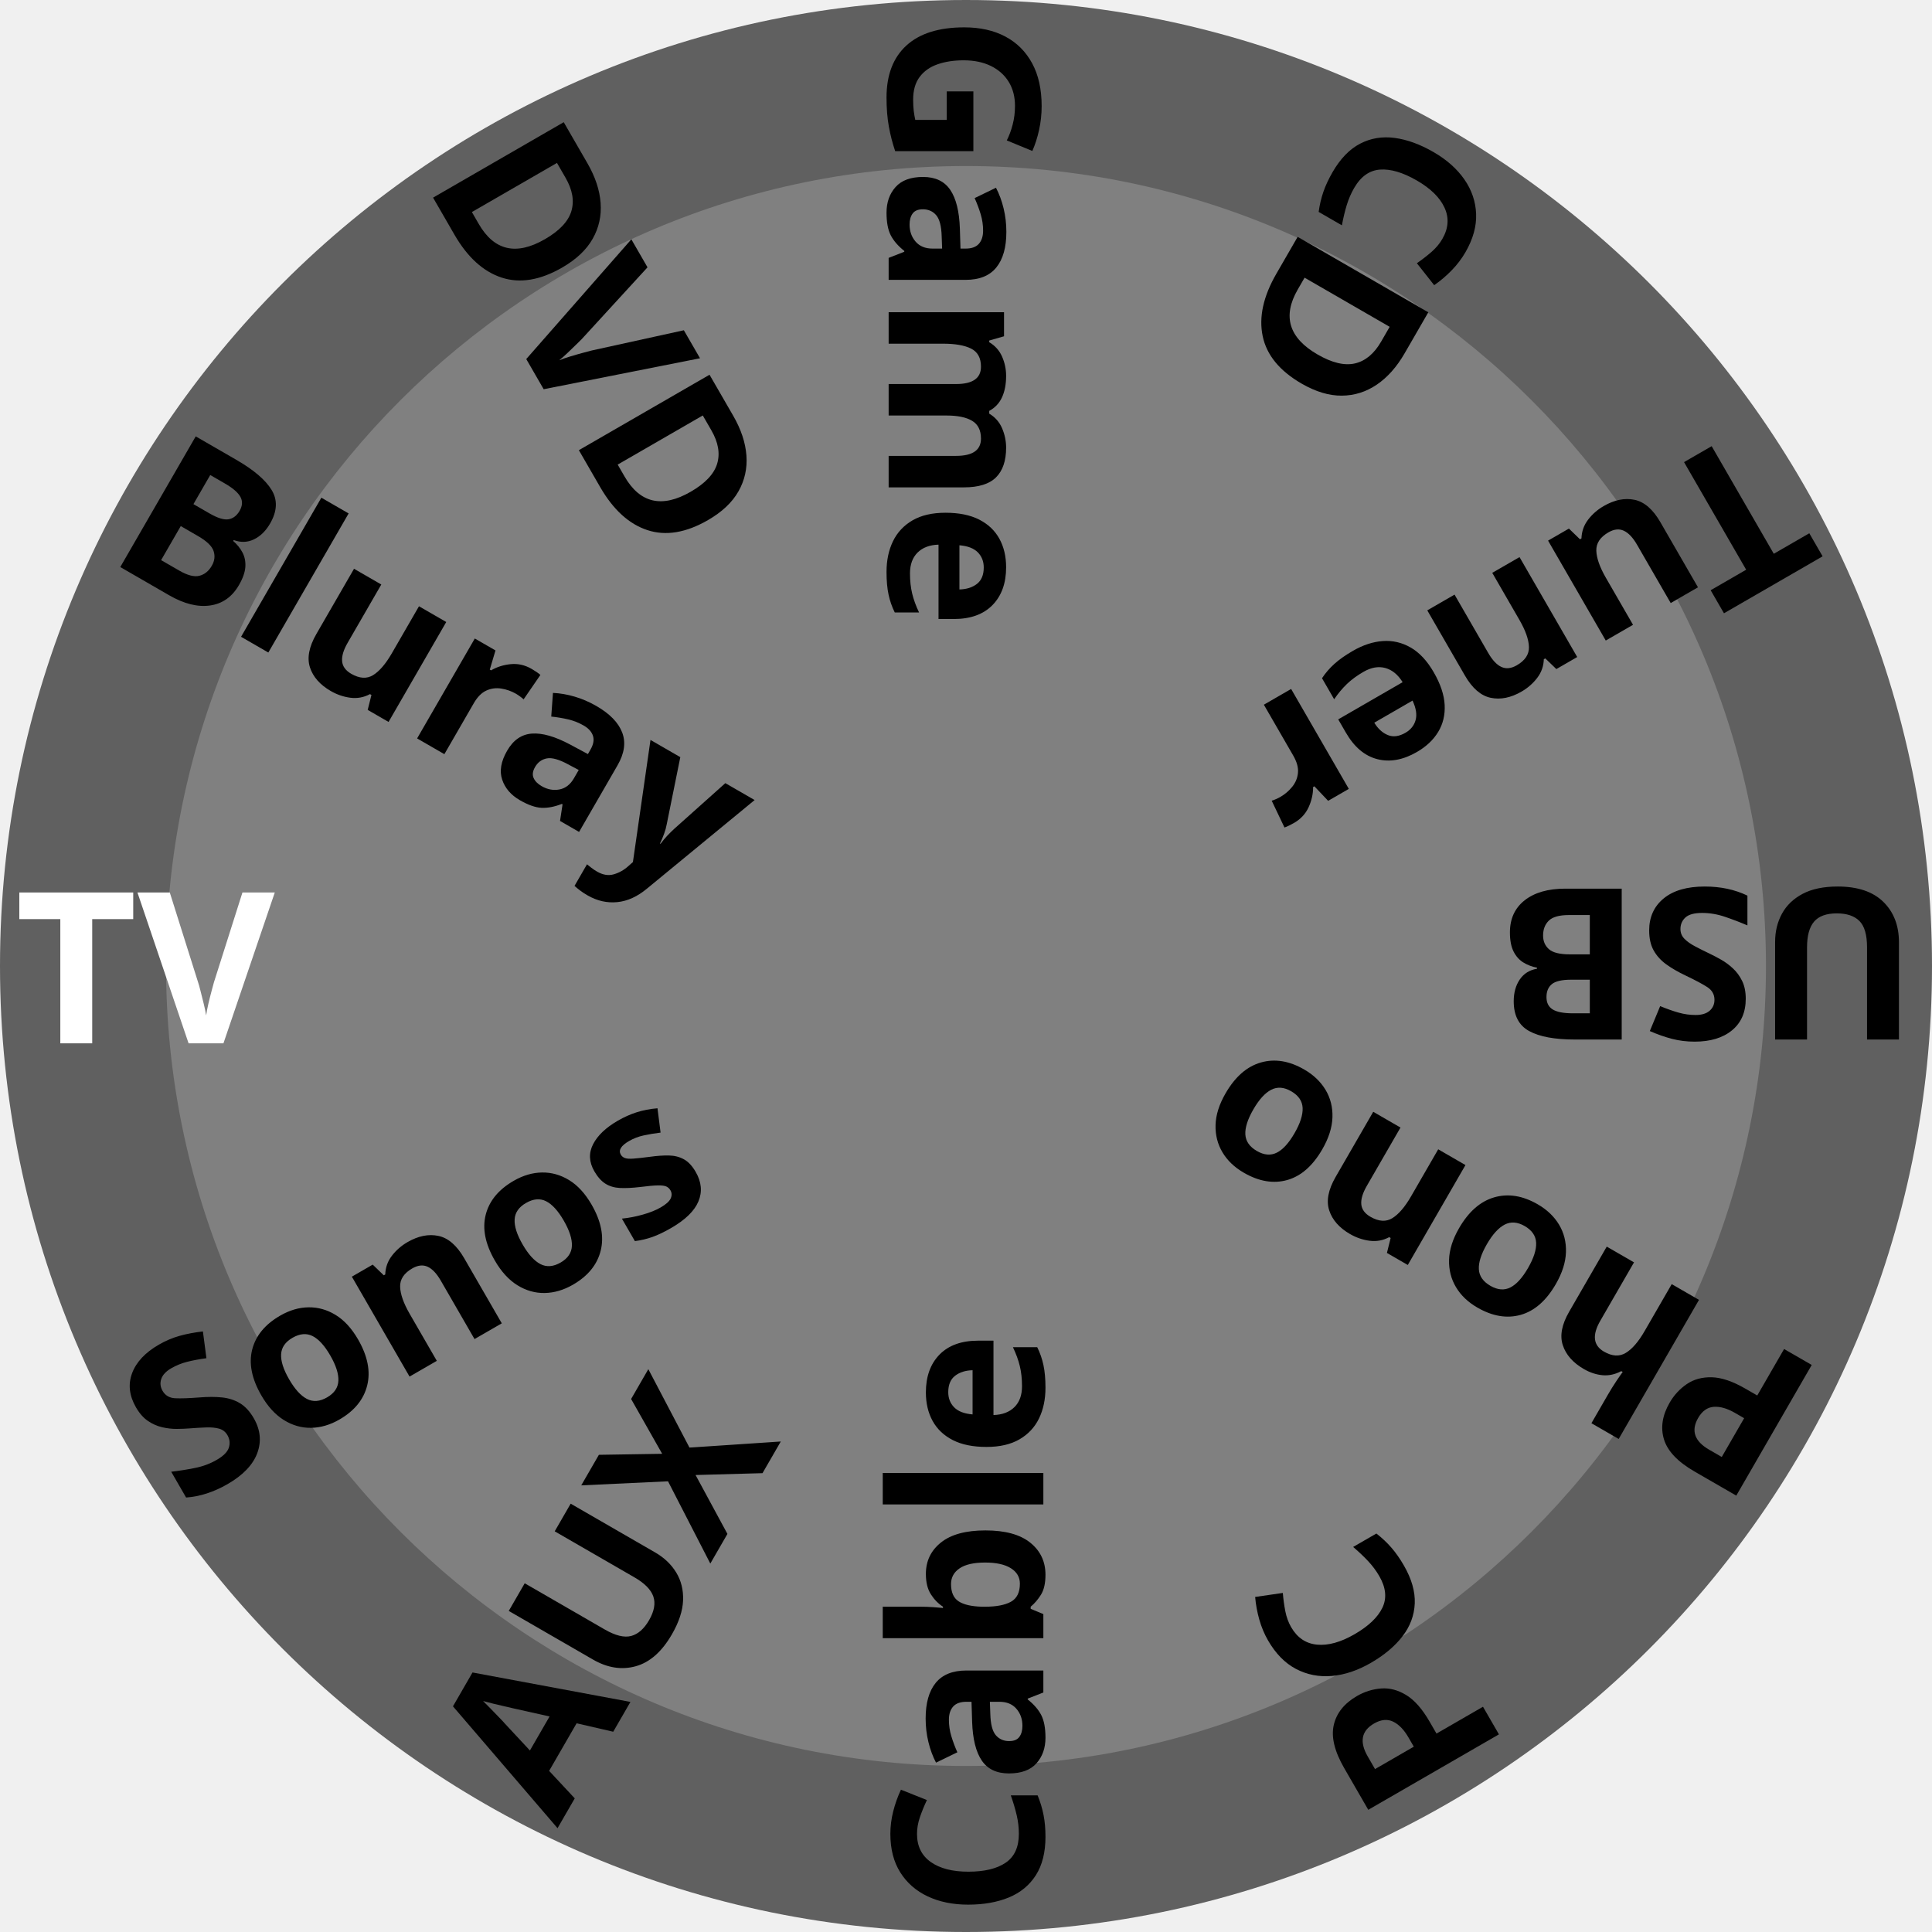
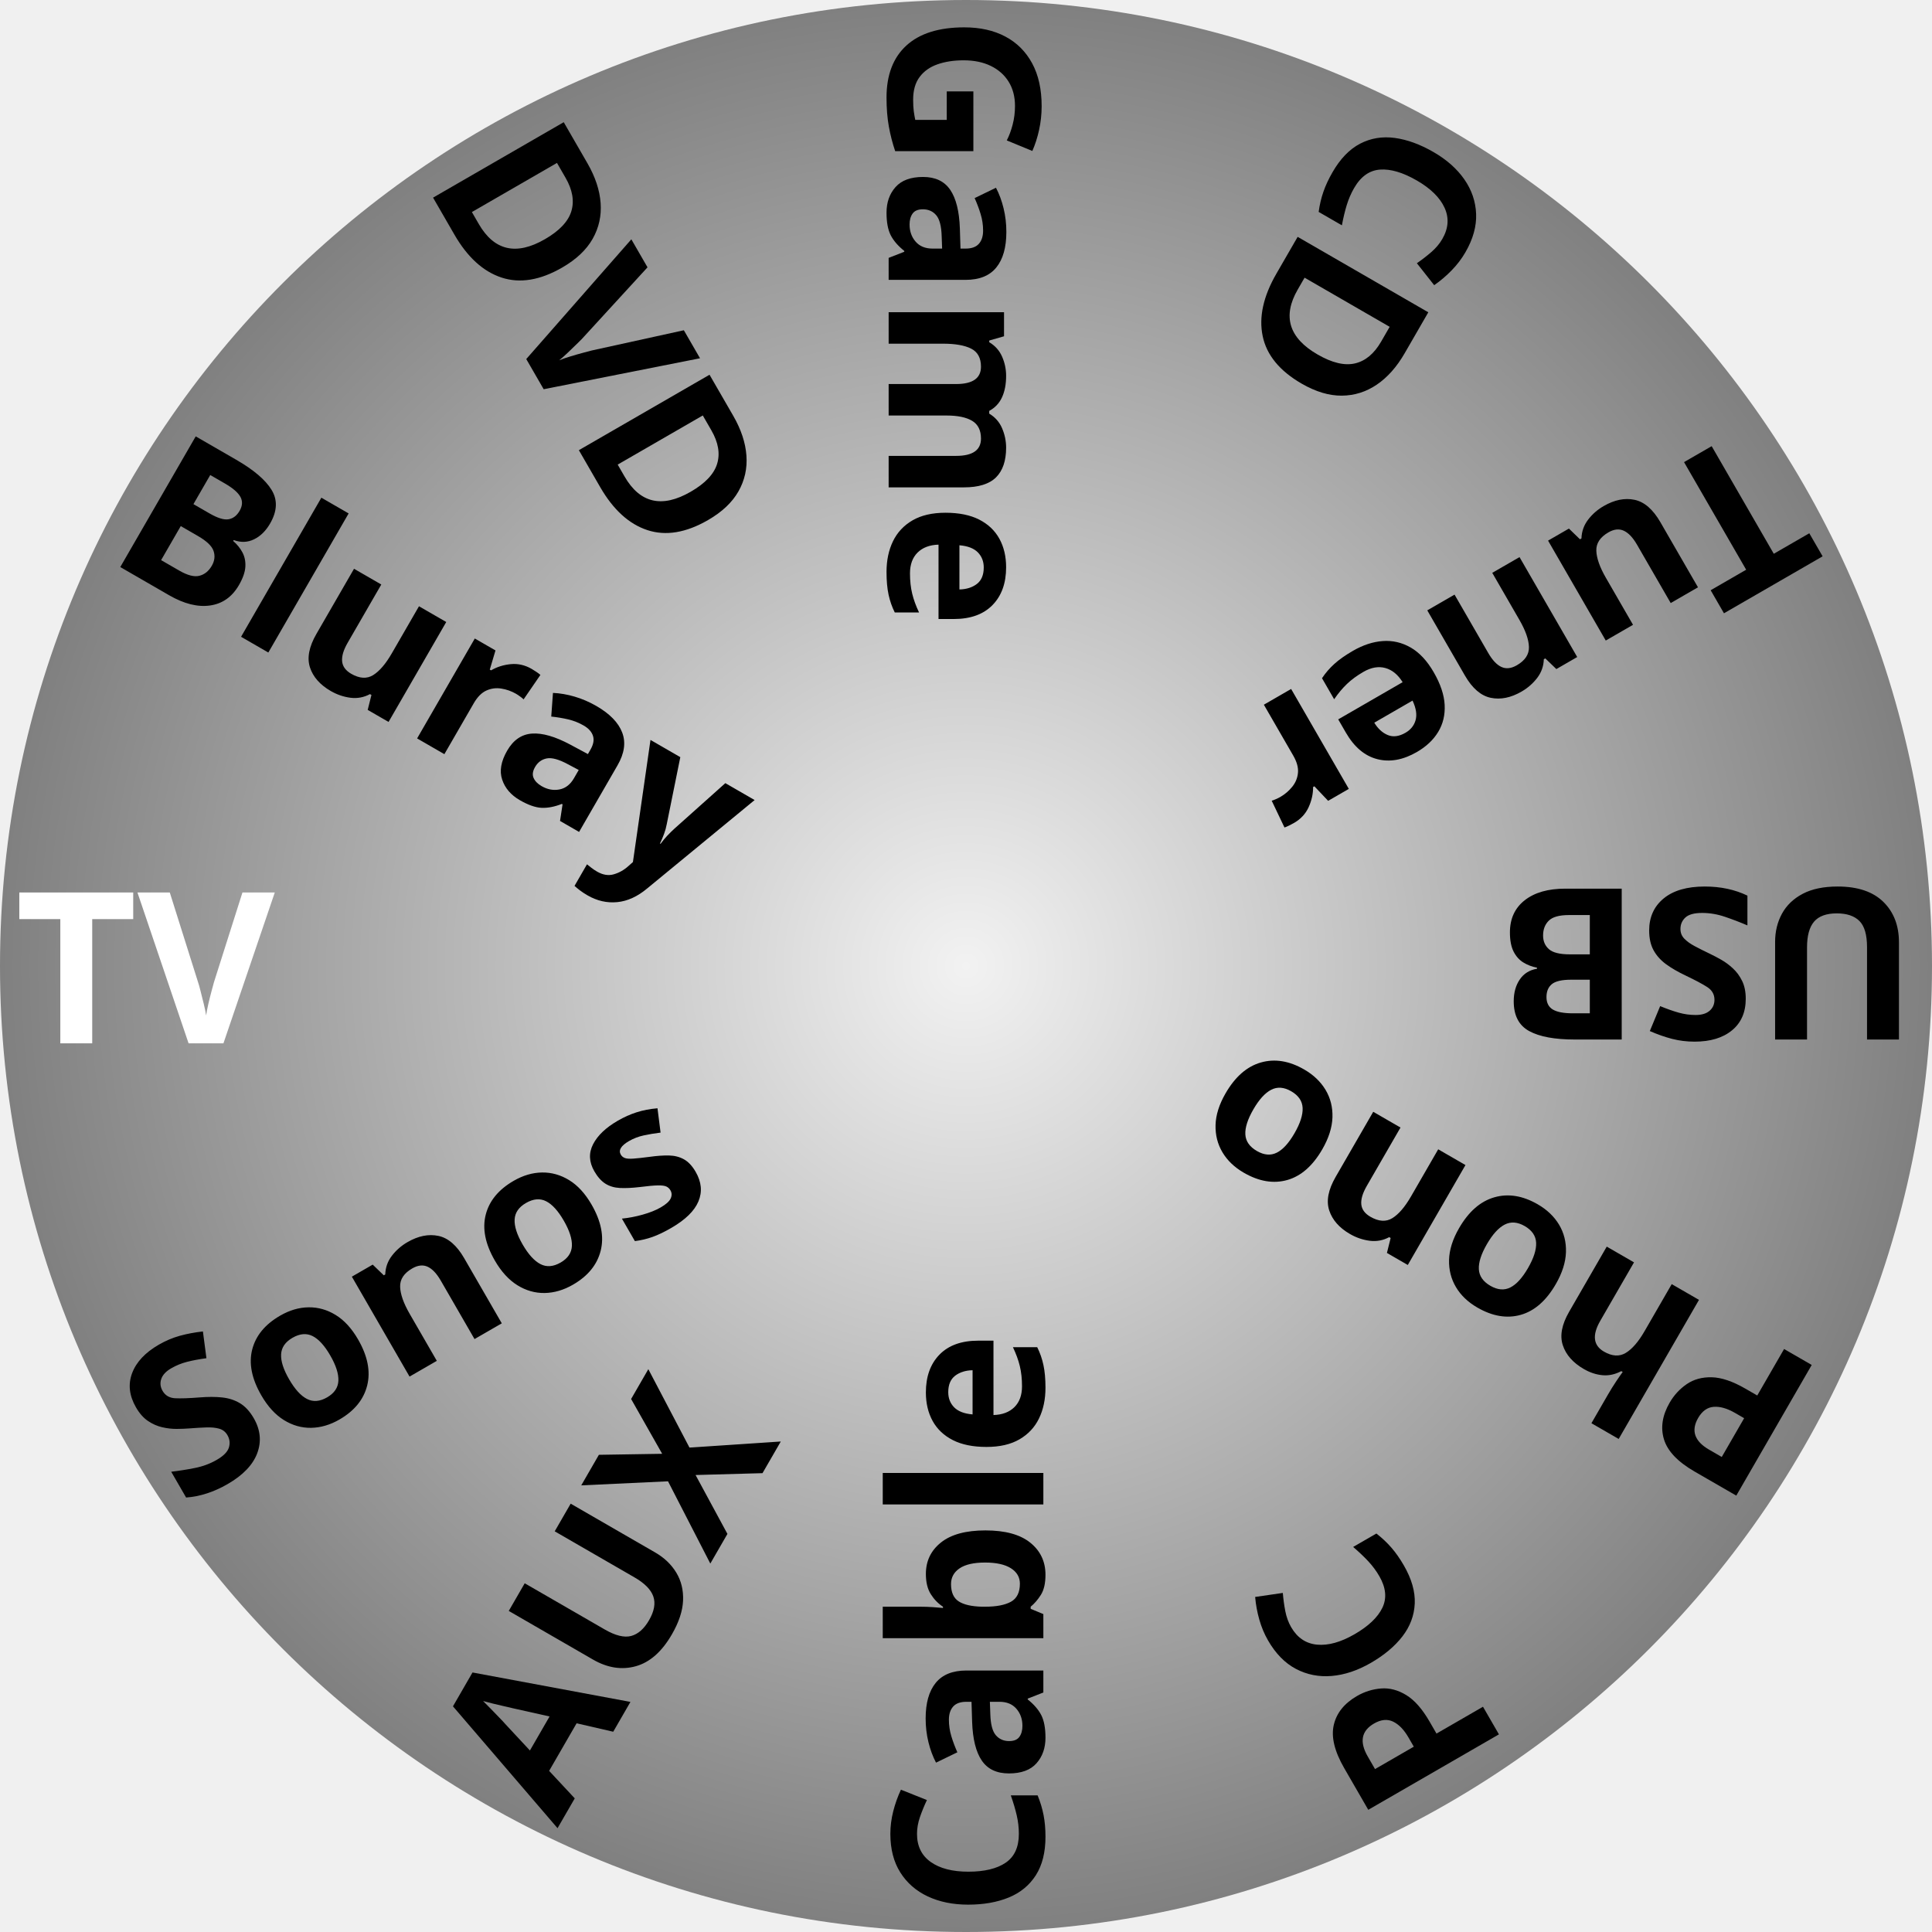
- <svg xmlns="http://www.w3.org/2000/svg" width="1024mm" height="1024mm" viewBox="0 0 1024 1024" version="1.1" id="svg8">
-   <defs id="defs2" />
+ <svg xmlns="http://www.w3.org/2000/svg" xmlns:xlink="http://www.w3.org/1999/xlink" width="1024mm" height="1024mm" viewBox="0 0 1024 1024" version="1.1" id="svg8">
+   <defs id="defs2">
+     <linearGradient id="linearGradient2404">
+       <stop style="stop-color:#f2f2f2;stop-opacity:1;" offset="0" id="stop2400" />
+       <stop style="stop-color:#808080;stop-opacity:1" offset="1" id="stop2402" />
+     </linearGradient>
+     <radialGradient xlink:href="#linearGradient2404" id="radialGradient2408" cx="0" cy="0" fx="0" fy="0" r="512" gradientUnits="userSpaceOnUse" />
+   </defs>
  <g id="layer1" transform="translate(512,512)">
-     <circle style="opacity:1;fill:#606060;fill-opacity:1;stroke:none;stroke-width:1.587;stroke-linecap:round;stroke-miterlimit:4;stroke-dasharray:none;stroke-dashoffset:0;stroke-opacity:1" id="path37" cx="0" cy="0" r="512" />
-     <circle r="424" cy="0" cx="0" id="circle39" style="opacity:1;fill:#808080;fill-opacity:1;stroke:none;stroke-width:1.587;stroke-linecap:round;stroke-miterlimit:4;stroke-dasharray:none;stroke-dashoffset:0;stroke-opacity:1" />
+     <circle style="opacity:1;fill:url(#radialGradient2408);fill-opacity:1;stroke:none;stroke-width:1.587;stroke-linecap:round;stroke-miterlimit:4;stroke-dasharray:none;stroke-dashoffset:0;stroke-opacity:1" id="path37" cx="0" cy="0" r="512" />
    <g id="g113" style="fill:#ffffff;fill-opacity:1">
      <g transform="translate(-504,41)" id="g108" style="fill:#ffffff;fill-opacity:1">
        <text xml:space="preserve" style="font-style:normal;font-variant:normal;font-weight:bold;font-stretch:normal;font-size:112px;line-height:1.25;font-family:sans-serif;-inkscape-font-specification:'sans-serif, Bold';font-variant-ligatures:normal;font-variant-caps:normal;font-variant-numeric:normal;font-feature-settings:bold;text-align:start;letter-spacing:0px;word-spacing:0px;writing-mode:lr-tb;text-anchor:start;fill:#ffffff;fill-opacity:1;stroke:none;stroke-width:1" id="text104" x="0" y="0">
          <tspan id="tspan102" style="text-align:start;text-anchor:start;fill:#ffffff;fill-opacity:1;stroke-width:0" y="0" x="0">TV</tspan>
        </text>
      </g>
    </g>
    <g id="g121" transform="rotate(30)">
      <g id="g119" transform="translate(-504,41)">
        <text y="0" x="0" id="text117" style="font-style:normal;font-variant:normal;font-weight:bold;font-stretch:normal;font-size:112px;line-height:1.25;font-family:sans-serif;-inkscape-font-specification:'sans-serif, Bold';font-variant-ligatures:normal;font-variant-caps:normal;font-variant-numeric:normal;font-feature-settings:bold;text-align:start;letter-spacing:0px;word-spacing:0px;writing-mode:lr-tb;text-anchor:start;fill:#000000;fill-opacity:1;stroke:none;stroke-width:1" xml:space="preserve">
          <tspan x="0" y="0" style="text-align:start;text-anchor:start;stroke-width:0" id="tspan115">Bluray</tspan>
        </text>
      </g>
    </g>
    <g transform="rotate(60)" id="g137">
      <g transform="translate(-504,41)" id="g135">
        <text xml:space="preserve" style="font-style:normal;font-variant:normal;font-weight:bold;font-stretch:normal;font-size:112px;line-height:1.25;font-family:sans-serif;-inkscape-font-specification:'sans-serif, Bold';font-variant-ligatures:normal;font-variant-caps:normal;font-variant-numeric:normal;font-feature-settings:bold;text-align:start;letter-spacing:0px;word-spacing:0px;writing-mode:lr-tb;text-anchor:start;fill:#000000;fill-opacity:1;stroke:none;stroke-width:1" id="text133" x="0" y="0">
          <tspan id="tspan131" style="text-align:start;text-anchor:start;stroke-width:0" y="0" x="0">DVD</tspan>
        </text>
      </g>
    </g>
    <g id="g145" transform="rotate(90)">
      <g id="g143" transform="translate(-504,41)">
        <text y="0" x="0" id="text141" style="font-style:normal;font-variant:normal;font-weight:bold;font-stretch:normal;font-size:112px;line-height:1.25;font-family:sans-serif;-inkscape-font-specification:'sans-serif, Bold';font-variant-ligatures:normal;font-variant-caps:normal;font-variant-numeric:normal;font-feature-settings:bold;text-align:start;letter-spacing:0px;word-spacing:0px;writing-mode:lr-tb;text-anchor:start;fill:#000000;fill-opacity:1;stroke:none;stroke-width:1" xml:space="preserve">
          <tspan x="0" y="0" style="text-align:start;text-anchor:start;stroke-width:0" id="tspan139">Game</tspan>
        </text>
      </g>
    </g>
    <g transform="rotate(120)" id="g153">
      <g transform="translate(-504,41)" id="g151">
        <text xml:space="preserve" style="font-style:normal;font-variant:normal;font-weight:bold;font-stretch:normal;font-size:112px;line-height:1.25;font-family:sans-serif;-inkscape-font-specification:'sans-serif, Bold';font-variant-ligatures:normal;font-variant-caps:normal;font-variant-numeric:normal;font-feature-settings:bold;text-align:start;letter-spacing:0px;word-spacing:0px;writing-mode:lr-tb;text-anchor:start;fill:#000000;fill-opacity:1;stroke:none;stroke-width:1" id="text149" x="0" y="0">
          <tspan id="tspan147" style="text-align:start;text-anchor:start;stroke-width:0" y="0" x="0">CD</tspan>
        </text>
      </g>
    </g>
    <g id="g161" transform="rotate(150)">
      <g id="g159" transform="translate(-504,41)">
        <text y="0" x="0" id="text157" style="font-style:normal;font-variant:normal;font-weight:bold;font-stretch:normal;font-size:112px;line-height:1.25;font-family:sans-serif;-inkscape-font-specification:'sans-serif, Bold';font-variant-ligatures:normal;font-variant-caps:normal;font-variant-numeric:normal;font-feature-settings:bold;text-align:start;letter-spacing:0px;word-spacing:0px;writing-mode:lr-tb;text-anchor:start;fill:#000000;fill-opacity:1;stroke:none;stroke-width:1" xml:space="preserve">
          <tspan x="0" y="0" style="text-align:start;text-anchor:start;stroke-width:0" id="tspan155">Tuner</tspan>
        </text>
      </g>
    </g>
    <g transform="scale(-1)" id="g169">
      <g transform="translate(-504,41)" id="g167">
        <text xml:space="preserve" style="font-style:normal;font-variant:normal;font-weight:bold;font-stretch:normal;font-size:112px;line-height:1.25;font-family:sans-serif;-inkscape-font-specification:'sans-serif, Bold';font-variant-ligatures:normal;font-variant-caps:normal;font-variant-numeric:normal;font-feature-settings:bold;text-align:start;letter-spacing:0px;word-spacing:0px;writing-mode:lr-tb;text-anchor:start;fill:#000000;fill-opacity:1;stroke:none;stroke-width:1" id="text165" x="0" y="0">
          <tspan id="tspan163" style="text-align:start;text-anchor:start;stroke-width:0" y="0" x="0">USB</tspan>
        </text>
      </g>
    </g>
    <g id="g177" transform="rotate(-150)">
      <g id="g175" transform="translate(-504,41)">
        <text y="0" x="0" id="text173" style="font-style:normal;font-variant:normal;font-weight:bold;font-stretch:normal;font-size:112px;line-height:1.25;font-family:sans-serif;-inkscape-font-specification:'sans-serif, Bold';font-variant-ligatures:normal;font-variant-caps:normal;font-variant-numeric:normal;font-feature-settings:bold;text-align:start;letter-spacing:0px;word-spacing:0px;writing-mode:lr-tb;text-anchor:start;fill:#000000;fill-opacity:1;stroke:none;stroke-width:1" xml:space="preserve">
          <tspan x="0" y="0" style="text-align:start;text-anchor:start;stroke-width:0" id="tspan171">Phono</tspan>
        </text>
      </g>
    </g>
    <g transform="rotate(-120)" id="g185">
      <g transform="translate(-504,41)" id="g183">
        <text xml:space="preserve" style="font-style:normal;font-variant:normal;font-weight:bold;font-stretch:normal;font-size:112px;line-height:1.25;font-family:sans-serif;-inkscape-font-specification:'sans-serif, Bold';font-variant-ligatures:normal;font-variant-caps:normal;font-variant-numeric:normal;font-feature-settings:bold;text-align:start;letter-spacing:0px;word-spacing:0px;writing-mode:lr-tb;text-anchor:start;fill:#000000;fill-opacity:1;stroke:none;stroke-width:1" id="text181" x="0" y="0">
          <tspan id="tspan179" style="text-align:start;text-anchor:start;stroke-width:0" y="0" x="0">PC</tspan>
        </text>
      </g>
    </g>
    <g id="g193" transform="rotate(-90)">
      <g id="g191" transform="translate(-504,41)">
        <text y="0" x="0" id="text189" style="font-style:normal;font-variant:normal;font-weight:bold;font-stretch:normal;font-size:112px;line-height:1.25;font-family:sans-serif;-inkscape-font-specification:'sans-serif, Bold';font-variant-ligatures:normal;font-variant-caps:normal;font-variant-numeric:normal;font-feature-settings:bold;text-align:start;letter-spacing:0px;word-spacing:0px;writing-mode:lr-tb;text-anchor:start;fill:#000000;fill-opacity:1;stroke:none;stroke-width:1" xml:space="preserve">
          <tspan x="0" y="0" style="text-align:start;text-anchor:start;stroke-width:0" id="tspan187">Cable</tspan>
        </text>
      </g>
    </g>
    <g transform="rotate(-60)" id="g201">
      <g transform="translate(-504,41)" id="g199">
        <text xml:space="preserve" style="font-style:normal;font-variant:normal;font-weight:bold;font-stretch:normal;font-size:112px;line-height:1.25;font-family:sans-serif;-inkscape-font-specification:'sans-serif, Bold';font-variant-ligatures:normal;font-variant-caps:normal;font-variant-numeric:normal;font-feature-settings:bold;text-align:start;letter-spacing:0px;word-spacing:0px;writing-mode:lr-tb;text-anchor:start;fill:#000000;fill-opacity:1;stroke:none;stroke-width:1" id="text197" x="0" y="0">
          <tspan id="tspan195" style="text-align:start;text-anchor:start;stroke-width:0" y="0" x="0">AUX</tspan>
        </text>
      </g>
    </g>
    <g id="g209" transform="rotate(-30)">
      <g id="g207" transform="translate(-504,41)">
        <text y="0" x="0" id="text205" style="font-style:normal;font-variant:normal;font-weight:bold;font-stretch:normal;font-size:112px;line-height:1.25;font-family:sans-serif;-inkscape-font-specification:'sans-serif, Bold';font-variant-ligatures:normal;font-variant-caps:normal;font-variant-numeric:normal;font-feature-settings:bold;text-align:start;letter-spacing:0px;word-spacing:0px;writing-mode:lr-tb;text-anchor:start;fill:#000000;fill-opacity:1;stroke:none;stroke-width:1" xml:space="preserve">
          <tspan x="0" y="0" style="text-align:start;text-anchor:start;stroke-width:0" id="tspan203">Sonos</tspan>
        </text>
      </g>
    </g>
  </g>
</svg>
